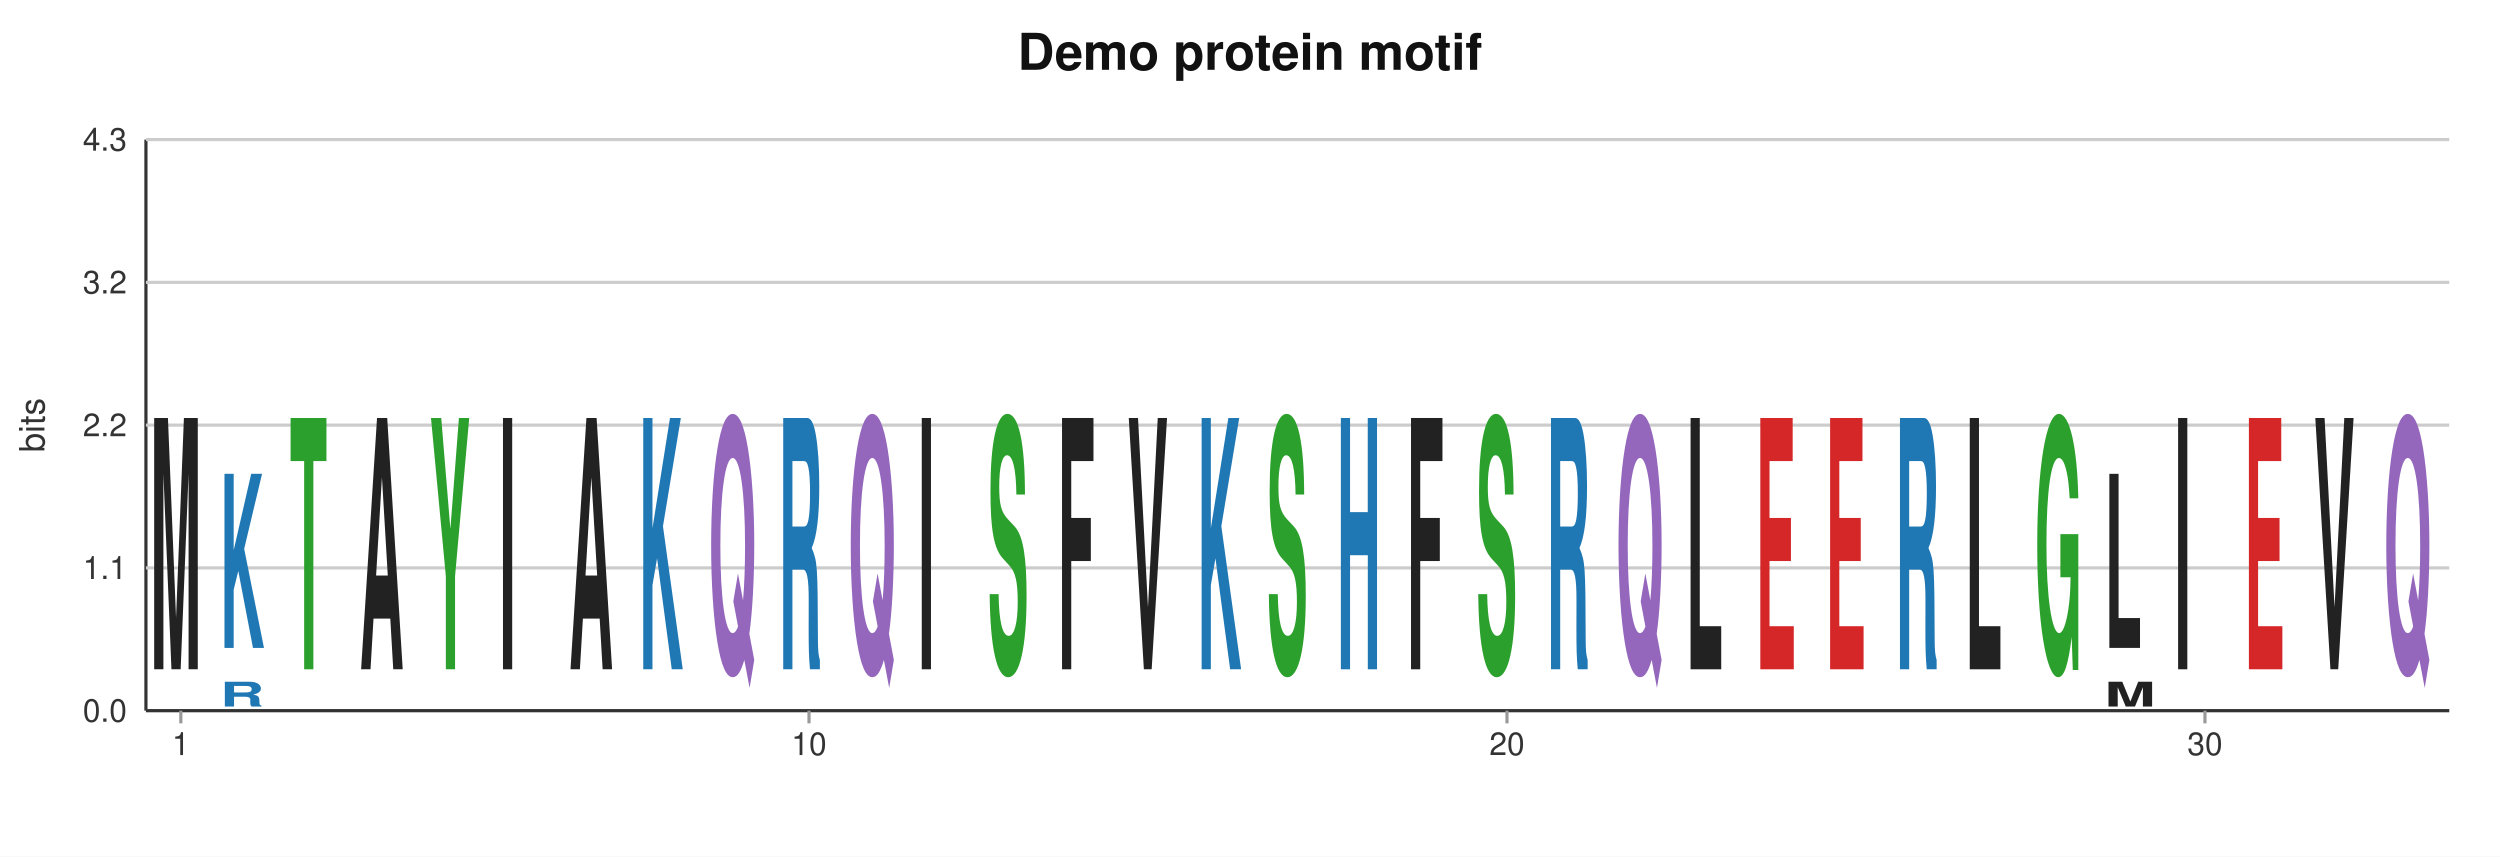
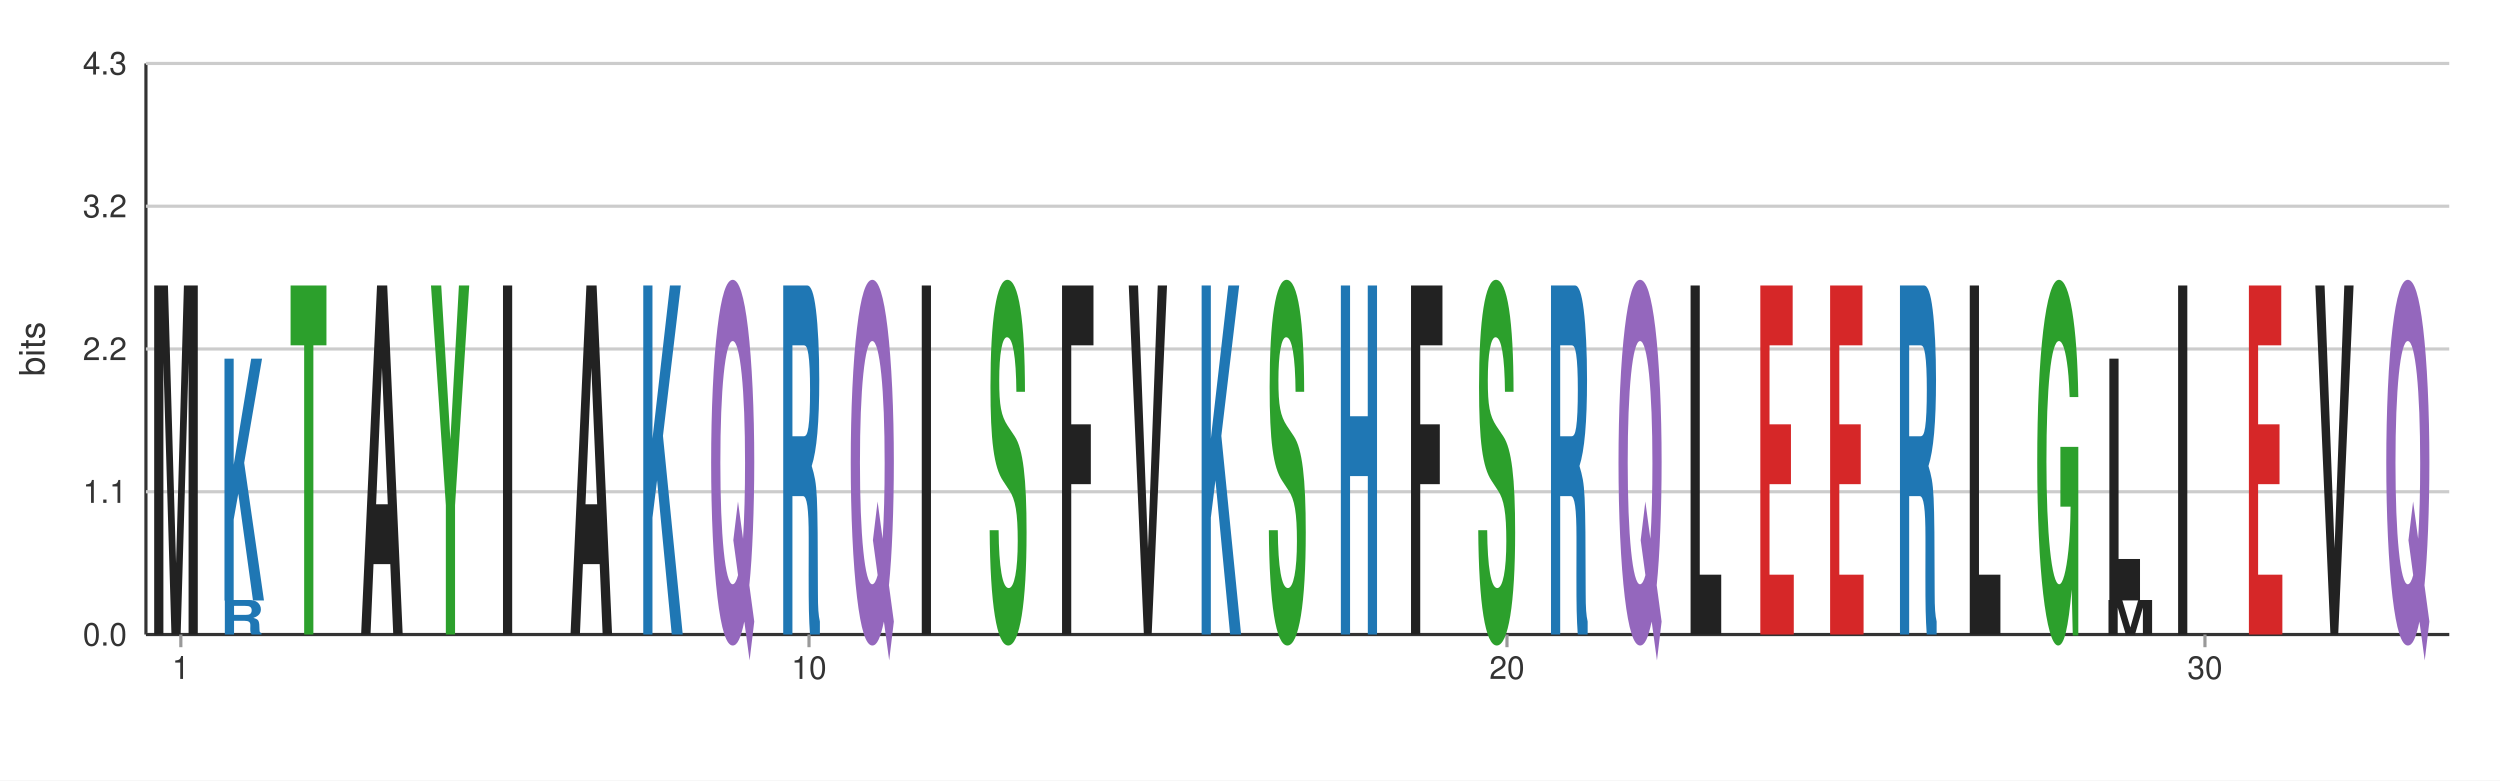
- <svg xmlns="http://www.w3.org/2000/svg" viewBox="0 0 788.0 270.0" width="788.0" height="270.0" font-family="Helvetica, Arial, sans-serif">
-   <rect x="0" y="0" width="788.0" height="270.0" fill="#ffffff" />
-   <text x="394.0" y="22" text-anchor="middle" font-size="16" font-weight="bold" fill="#111">Demo protein motif</text>
-   <line x1="46.0" y1="44.0" x2="46.0" y2="224.0" stroke="#333" stroke-width="1" />
-   <line x1="46.0" y1="224.0" x2="772.0" y2="224.0" stroke="#ccc" stroke-width="1" />
-   <text x="40.0" y="227.5" text-anchor="end" font-size="10" fill="#333">0.0</text>
-   <line x1="46.0" y1="179.0" x2="772.0" y2="179.0" stroke="#ccc" stroke-width="1" />
-   <text x="40.0" y="182.5" text-anchor="end" font-size="10" fill="#333">1.1</text>
-   <line x1="46.0" y1="134.0" x2="772.0" y2="134.0" stroke="#ccc" stroke-width="1" />
-   <text x="40.0" y="137.5" text-anchor="end" font-size="10" fill="#333">2.2</text>
-   <line x1="46.0" y1="89.0" x2="772.0" y2="89.0" stroke="#ccc" stroke-width="1" />
-   <text x="40.0" y="92.5" text-anchor="end" font-size="10" fill="#333">3.2</text>
-   <line x1="46.0" y1="44.0" x2="772.0" y2="44.0" stroke="#ccc" stroke-width="1" />
-   <text x="40.0" y="47.5" text-anchor="end" font-size="10" fill="#333">4.3</text>
-   <text x="14" y="134.0" text-anchor="middle" font-size="11" fill="#333" transform="rotate(-90 14 134.0)">bits</text>
-   <line x1="46.0" y1="224.0" x2="772.0" y2="224.0" stroke="#333" stroke-width="1" />
-   <g transform="translate(47.32,115.35) scale(0.1936,1.0865)">
+ <svg xmlns="http://www.w3.org/2000/svg" viewBox="0 0 788.0 246.0" width="788.0" height="246.0" font-family="Helvetica, Arial, sans-serif">
+   <rect x="0" y="0" width="788.0" height="246.0" fill="#ffffff" />
+   <line x1="46.0" y1="20.0" x2="46.0" y2="200.0" stroke="#333" stroke-width="1" />
+   <line x1="46.0" y1="200.0" x2="772.0" y2="200.0" stroke="#ccc" stroke-width="1" />
+   <text x="40.0" y="203.5" text-anchor="end" font-size="10" fill="#333">0.0</text>
+   <line x1="46.0" y1="155.0" x2="772.0" y2="155.0" stroke="#ccc" stroke-width="1" />
+   <text x="40.0" y="158.5" text-anchor="end" font-size="10" fill="#333">1.1</text>
+   <line x1="46.0" y1="110.0" x2="772.0" y2="110.0" stroke="#ccc" stroke-width="1" />
+   <text x="40.0" y="113.5" text-anchor="end" font-size="10" fill="#333">2.2</text>
+   <line x1="46.0" y1="65.0" x2="772.0" y2="65.0" stroke="#ccc" stroke-width="1" />
+   <text x="40.0" y="68.5" text-anchor="end" font-size="10" fill="#333">3.2</text>
+   <line x1="46.0" y1="20.0" x2="772.0" y2="20.0" stroke="#ccc" stroke-width="1" />
+   <text x="40.0" y="23.5" text-anchor="end" font-size="10" fill="#333">4.3</text>
+   <text x="14" y="110.0" text-anchor="middle" font-size="11" fill="#333" transform="rotate(-90 14 110.0)">bits</text>
+   <line x1="46.0" y1="200.0" x2="772.0" y2="200.0" stroke="#333" stroke-width="1" />
+   <g transform="translate(47.32,67.21) scale(0.1936,1.509)">
    <text x="0" y="88" font-size="100" font-weight="bold" textLength="100" lengthAdjust="spacingAndGlyphs" fill="#222222">M</text>
  </g>
-   <text x="57.0" y="238.0" text-anchor="middle" font-size="10" fill="#333">1</text>
-   <line x1="57.0" y1="224.0" x2="57.0" y2="228.0" stroke="#999" stroke-width="1" />
-   <g transform="translate(69.32,137.99) scale(0.1936,0.7526)">
+   <text x="57.0" y="214.0" text-anchor="middle" font-size="10" fill="#333">1</text>
+   <line x1="57.0" y1="200.0" x2="57.0" y2="204.0" stroke="#999" stroke-width="1" />
+   <g transform="translate(69.32,97.27) scale(0.1936,1.0453)">
    <text x="0" y="88" font-size="100" font-weight="bold" textLength="100" lengthAdjust="spacingAndGlyphs" fill="#1f77b4">K</text>
  </g>
-   <g transform="translate(69.32,213.25) scale(0.1936,0.1075)">
+   <g transform="translate(69.32,186.86) scale(0.1936,0.1493)">
    <text x="0" y="88" font-size="100" font-weight="bold" textLength="100" lengthAdjust="spacingAndGlyphs" fill="#1f77b4">R</text>
  </g>
-   <g transform="translate(91.32,115.35) scale(0.1936,1.0865)">
+   <g transform="translate(91.32,67.21) scale(0.1936,1.509)">
    <text x="0" y="88" font-size="100" font-weight="bold" textLength="100" lengthAdjust="spacingAndGlyphs" fill="#2ca02c">T</text>
  </g>
-   <g transform="translate(113.32,115.35) scale(0.1936,1.0865)">
+   <g transform="translate(113.32,67.21) scale(0.1936,1.509)">
    <text x="0" y="88" font-size="100" font-weight="bold" textLength="100" lengthAdjust="spacingAndGlyphs" fill="#222222">A</text>
  </g>
-   <g transform="translate(135.32,115.35) scale(0.1936,1.0865)">
+   <g transform="translate(135.32,67.21) scale(0.1936,1.509)">
    <text x="0" y="88" font-size="100" font-weight="bold" textLength="100" lengthAdjust="spacingAndGlyphs" fill="#2ca02c">Y</text>
  </g>
-   <g transform="translate(157.32,115.35) scale(0.1936,1.0865)">
+   <g transform="translate(157.32,67.21) scale(0.1936,1.509)">
    <text x="0" y="88" font-size="100" font-weight="bold" textLength="100" lengthAdjust="spacingAndGlyphs" fill="#222222">I</text>
  </g>
-   <g transform="translate(179.32,115.35) scale(0.1936,1.0865)">
+   <g transform="translate(179.32,67.21) scale(0.1936,1.509)">
    <text x="0" y="88" font-size="100" font-weight="bold" textLength="100" lengthAdjust="spacingAndGlyphs" fill="#222222">A</text>
  </g>
-   <g transform="translate(201.32,115.35) scale(0.1936,1.0865)">
+   <g transform="translate(201.32,67.21) scale(0.1936,1.509)">
    <text x="0" y="88" font-size="100" font-weight="bold" textLength="100" lengthAdjust="spacingAndGlyphs" fill="#1f77b4">K</text>
  </g>
-   <g transform="translate(223.32,115.35) scale(0.1936,1.0865)">
+   <g transform="translate(223.32,67.21) scale(0.1936,1.509)">
    <text x="0" y="88" font-size="100" font-weight="bold" textLength="100" lengthAdjust="spacingAndGlyphs" fill="#9467bd">Q</text>
  </g>
-   <g transform="translate(245.32,115.35) scale(0.1936,1.0865)">
+   <g transform="translate(245.32,67.21) scale(0.1936,1.509)">
    <text x="0" y="88" font-size="100" font-weight="bold" textLength="100" lengthAdjust="spacingAndGlyphs" fill="#1f77b4">R</text>
  </g>
-   <text x="255.0" y="238.0" text-anchor="middle" font-size="10" fill="#333">10</text>
-   <line x1="255.0" y1="224.0" x2="255.0" y2="228.0" stroke="#999" stroke-width="1" />
-   <g transform="translate(267.32,115.35) scale(0.1936,1.0865)">
+   <text x="255.0" y="214.0" text-anchor="middle" font-size="10" fill="#333">10</text>
+   <line x1="255.0" y1="200.0" x2="255.0" y2="204.0" stroke="#999" stroke-width="1" />
+   <g transform="translate(267.32,67.21) scale(0.1936,1.509)">
    <text x="0" y="88" font-size="100" font-weight="bold" textLength="100" lengthAdjust="spacingAndGlyphs" fill="#9467bd">Q</text>
  </g>
-   <g transform="translate(289.32,115.35) scale(0.1936,1.0865)">
+   <g transform="translate(289.32,67.21) scale(0.1936,1.509)">
    <text x="0" y="88" font-size="100" font-weight="bold" textLength="100" lengthAdjust="spacingAndGlyphs" fill="#222222">I</text>
  </g>
-   <g transform="translate(311.32,115.35) scale(0.1936,1.0865)">
+   <g transform="translate(311.32,67.21) scale(0.1936,1.509)">
    <text x="0" y="88" font-size="100" font-weight="bold" textLength="100" lengthAdjust="spacingAndGlyphs" fill="#2ca02c">S</text>
  </g>
-   <g transform="translate(333.32,115.35) scale(0.1936,1.0865)">
+   <g transform="translate(333.32,67.21) scale(0.1936,1.509)">
    <text x="0" y="88" font-size="100" font-weight="bold" textLength="100" lengthAdjust="spacingAndGlyphs" fill="#222222">F</text>
  </g>
-   <g transform="translate(355.32,115.35) scale(0.1936,1.0865)">
+   <g transform="translate(355.32,67.21) scale(0.1936,1.509)">
    <text x="0" y="88" font-size="100" font-weight="bold" textLength="100" lengthAdjust="spacingAndGlyphs" fill="#222222">V</text>
  </g>
-   <g transform="translate(377.32,115.35) scale(0.1936,1.0865)">
+   <g transform="translate(377.32,67.21) scale(0.1936,1.509)">
    <text x="0" y="88" font-size="100" font-weight="bold" textLength="100" lengthAdjust="spacingAndGlyphs" fill="#1f77b4">K</text>
  </g>
-   <g transform="translate(399.32,115.35) scale(0.1936,1.0865)">
+   <g transform="translate(399.32,67.21) scale(0.1936,1.509)">
    <text x="0" y="88" font-size="100" font-weight="bold" textLength="100" lengthAdjust="spacingAndGlyphs" fill="#2ca02c">S</text>
  </g>
-   <g transform="translate(421.32,115.35) scale(0.1936,1.0865)">
+   <g transform="translate(421.32,67.21) scale(0.1936,1.509)">
    <text x="0" y="88" font-size="100" font-weight="bold" textLength="100" lengthAdjust="spacingAndGlyphs" fill="#1f77b4">H</text>
  </g>
-   <g transform="translate(443.32,115.35) scale(0.1936,1.0865)">
+   <g transform="translate(443.32,67.21) scale(0.1936,1.509)">
    <text x="0" y="88" font-size="100" font-weight="bold" textLength="100" lengthAdjust="spacingAndGlyphs" fill="#222222">F</text>
  </g>
-   <g transform="translate(465.32,115.35) scale(0.1936,1.0865)">
+   <g transform="translate(465.32,67.21) scale(0.1936,1.509)">
    <text x="0" y="88" font-size="100" font-weight="bold" textLength="100" lengthAdjust="spacingAndGlyphs" fill="#2ca02c">S</text>
  </g>
-   <text x="475.0" y="238.0" text-anchor="middle" font-size="10" fill="#333">20</text>
-   <line x1="475.0" y1="224.0" x2="475.0" y2="228.0" stroke="#999" stroke-width="1" />
-   <g transform="translate(487.32,115.35) scale(0.1936,1.0865)">
+   <text x="475.0" y="214.0" text-anchor="middle" font-size="10" fill="#333">20</text>
+   <line x1="475.0" y1="200.0" x2="475.0" y2="204.0" stroke="#999" stroke-width="1" />
+   <g transform="translate(487.32,67.21) scale(0.1936,1.509)">
    <text x="0" y="88" font-size="100" font-weight="bold" textLength="100" lengthAdjust="spacingAndGlyphs" fill="#1f77b4">R</text>
  </g>
-   <g transform="translate(509.32,115.35) scale(0.1936,1.0865)">
+   <g transform="translate(509.32,67.21) scale(0.1936,1.509)">
    <text x="0" y="88" font-size="100" font-weight="bold" textLength="100" lengthAdjust="spacingAndGlyphs" fill="#9467bd">Q</text>
  </g>
-   <g transform="translate(531.32,115.35) scale(0.1936,1.0865)">
+   <g transform="translate(531.32,67.21) scale(0.1936,1.509)">
    <text x="0" y="88" font-size="100" font-weight="bold" textLength="100" lengthAdjust="spacingAndGlyphs" fill="#222222">L</text>
  </g>
-   <g transform="translate(553.32,115.35) scale(0.1936,1.0865)">
+   <g transform="translate(553.32,67.21) scale(0.1936,1.509)">
    <text x="0" y="88" font-size="100" font-weight="bold" textLength="100" lengthAdjust="spacingAndGlyphs" fill="#d62728">E</text>
  </g>
-   <g transform="translate(575.32,115.35) scale(0.1936,1.0865)">
+   <g transform="translate(575.32,67.21) scale(0.1936,1.509)">
    <text x="0" y="88" font-size="100" font-weight="bold" textLength="100" lengthAdjust="spacingAndGlyphs" fill="#d62728">E</text>
  </g>
-   <g transform="translate(597.32,115.35) scale(0.1936,1.0865)">
+   <g transform="translate(597.32,67.21) scale(0.1936,1.509)">
    <text x="0" y="88" font-size="100" font-weight="bold" textLength="100" lengthAdjust="spacingAndGlyphs" fill="#1f77b4">R</text>
  </g>
-   <g transform="translate(619.32,115.35) scale(0.1936,1.0865)">
+   <g transform="translate(619.32,67.21) scale(0.1936,1.509)">
    <text x="0" y="88" font-size="100" font-weight="bold" textLength="100" lengthAdjust="spacingAndGlyphs" fill="#222222">L</text>
  </g>
-   <g transform="translate(641.32,115.35) scale(0.1936,1.0865)">
+   <g transform="translate(641.32,67.21) scale(0.1936,1.509)">
    <text x="0" y="88" font-size="100" font-weight="bold" textLength="100" lengthAdjust="spacingAndGlyphs" fill="#2ca02c">G</text>
  </g>
-   <g transform="translate(663.32,137.99) scale(0.1936,0.7526)">
+   <g transform="translate(663.32,97.27) scale(0.1936,1.0453)">
    <text x="0" y="88" font-size="100" font-weight="bold" textLength="100" lengthAdjust="spacingAndGlyphs" fill="#222222">L</text>
  </g>
-   <g transform="translate(663.32,213.25) scale(0.1936,0.1075)">
+   <g transform="translate(663.32,186.86) scale(0.1936,0.1493)">
    <text x="0" y="88" font-size="100" font-weight="bold" textLength="100" lengthAdjust="spacingAndGlyphs" fill="#222222">M</text>
  </g>
-   <g transform="translate(685.32,115.35) scale(0.1936,1.0865)">
+   <g transform="translate(685.32,67.21) scale(0.1936,1.509)">
    <text x="0" y="88" font-size="100" font-weight="bold" textLength="100" lengthAdjust="spacingAndGlyphs" fill="#222222">I</text>
  </g>
-   <text x="695.0" y="238.0" text-anchor="middle" font-size="10" fill="#333">30</text>
-   <line x1="695.0" y1="224.0" x2="695.0" y2="228.0" stroke="#999" stroke-width="1" />
-   <g transform="translate(707.32,115.35) scale(0.1936,1.0865)">
+   <text x="695.0" y="214.0" text-anchor="middle" font-size="10" fill="#333">30</text>
+   <line x1="695.0" y1="200.0" x2="695.0" y2="204.0" stroke="#999" stroke-width="1" />
+   <g transform="translate(707.32,67.21) scale(0.1936,1.509)">
    <text x="0" y="88" font-size="100" font-weight="bold" textLength="100" lengthAdjust="spacingAndGlyphs" fill="#d62728">E</text>
  </g>
-   <g transform="translate(729.32,115.35) scale(0.1936,1.0865)">
+   <g transform="translate(729.32,67.21) scale(0.1936,1.509)">
    <text x="0" y="88" font-size="100" font-weight="bold" textLength="100" lengthAdjust="spacingAndGlyphs" fill="#222222">V</text>
  </g>
-   <g transform="translate(751.32,115.35) scale(0.1936,1.0865)">
+   <g transform="translate(751.32,67.21) scale(0.1936,1.509)">
    <text x="0" y="88" font-size="100" font-weight="bold" textLength="100" lengthAdjust="spacingAndGlyphs" fill="#9467bd">Q</text>
  </g>
</svg>
